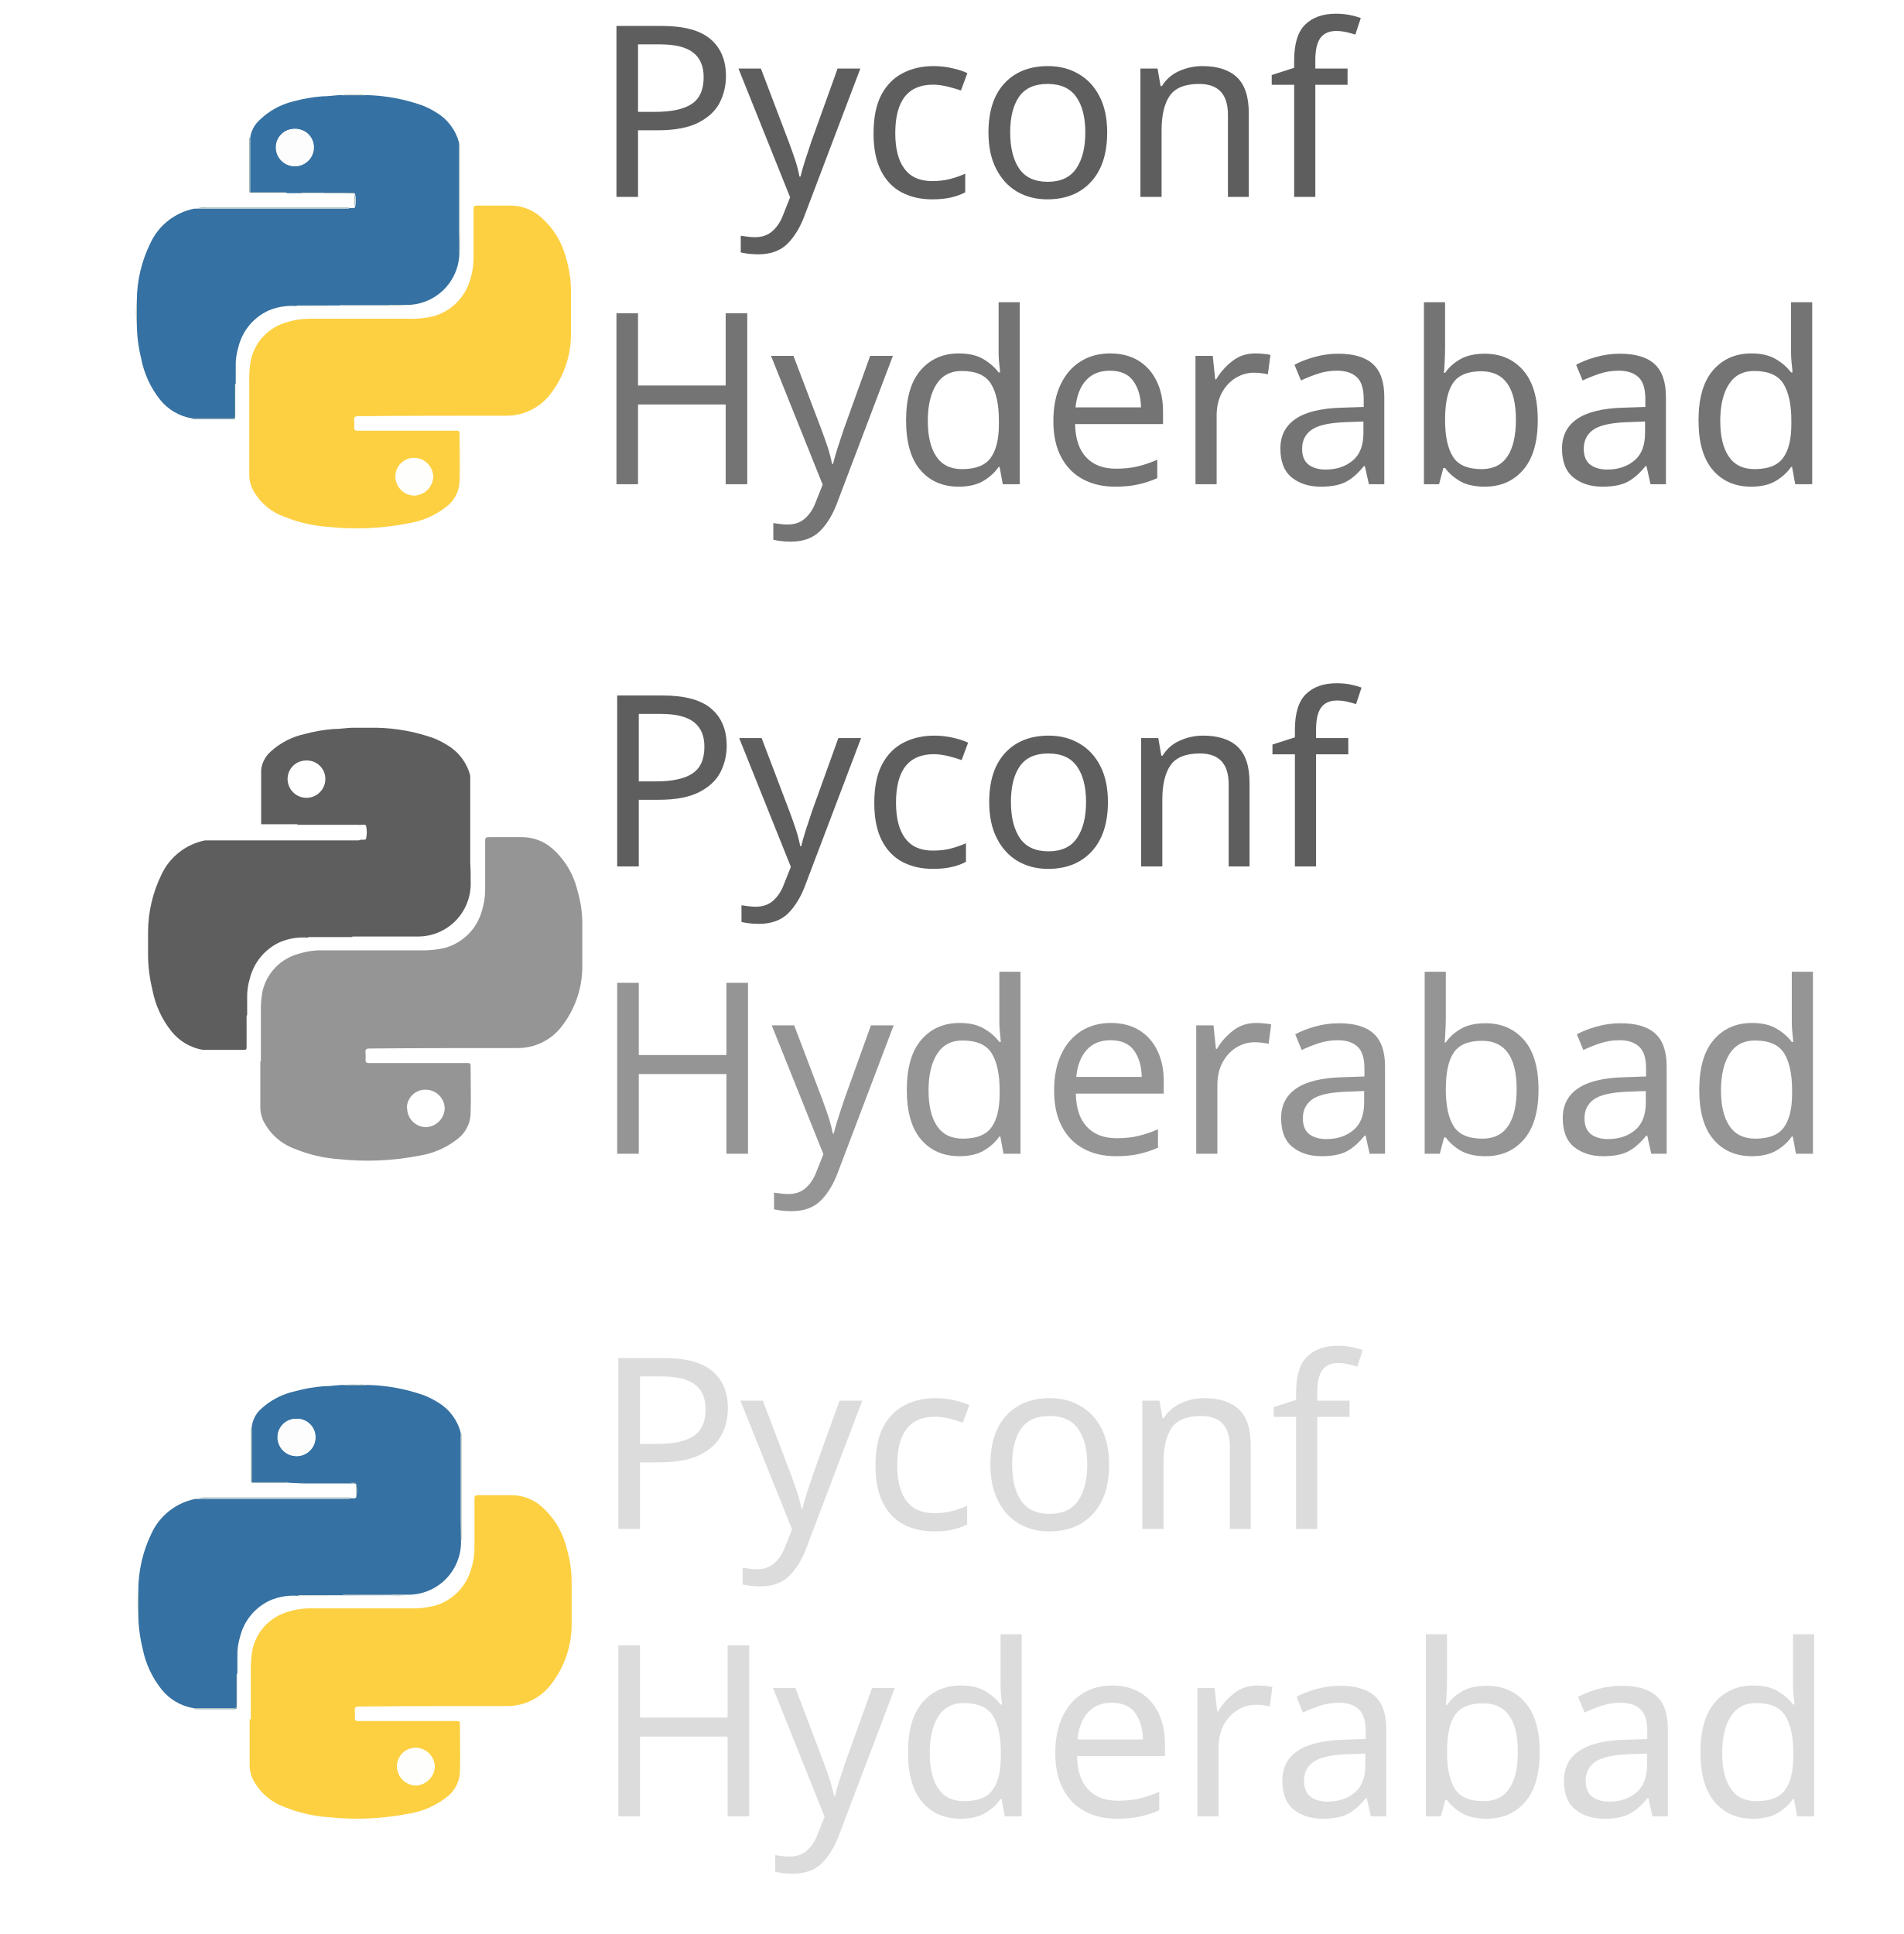
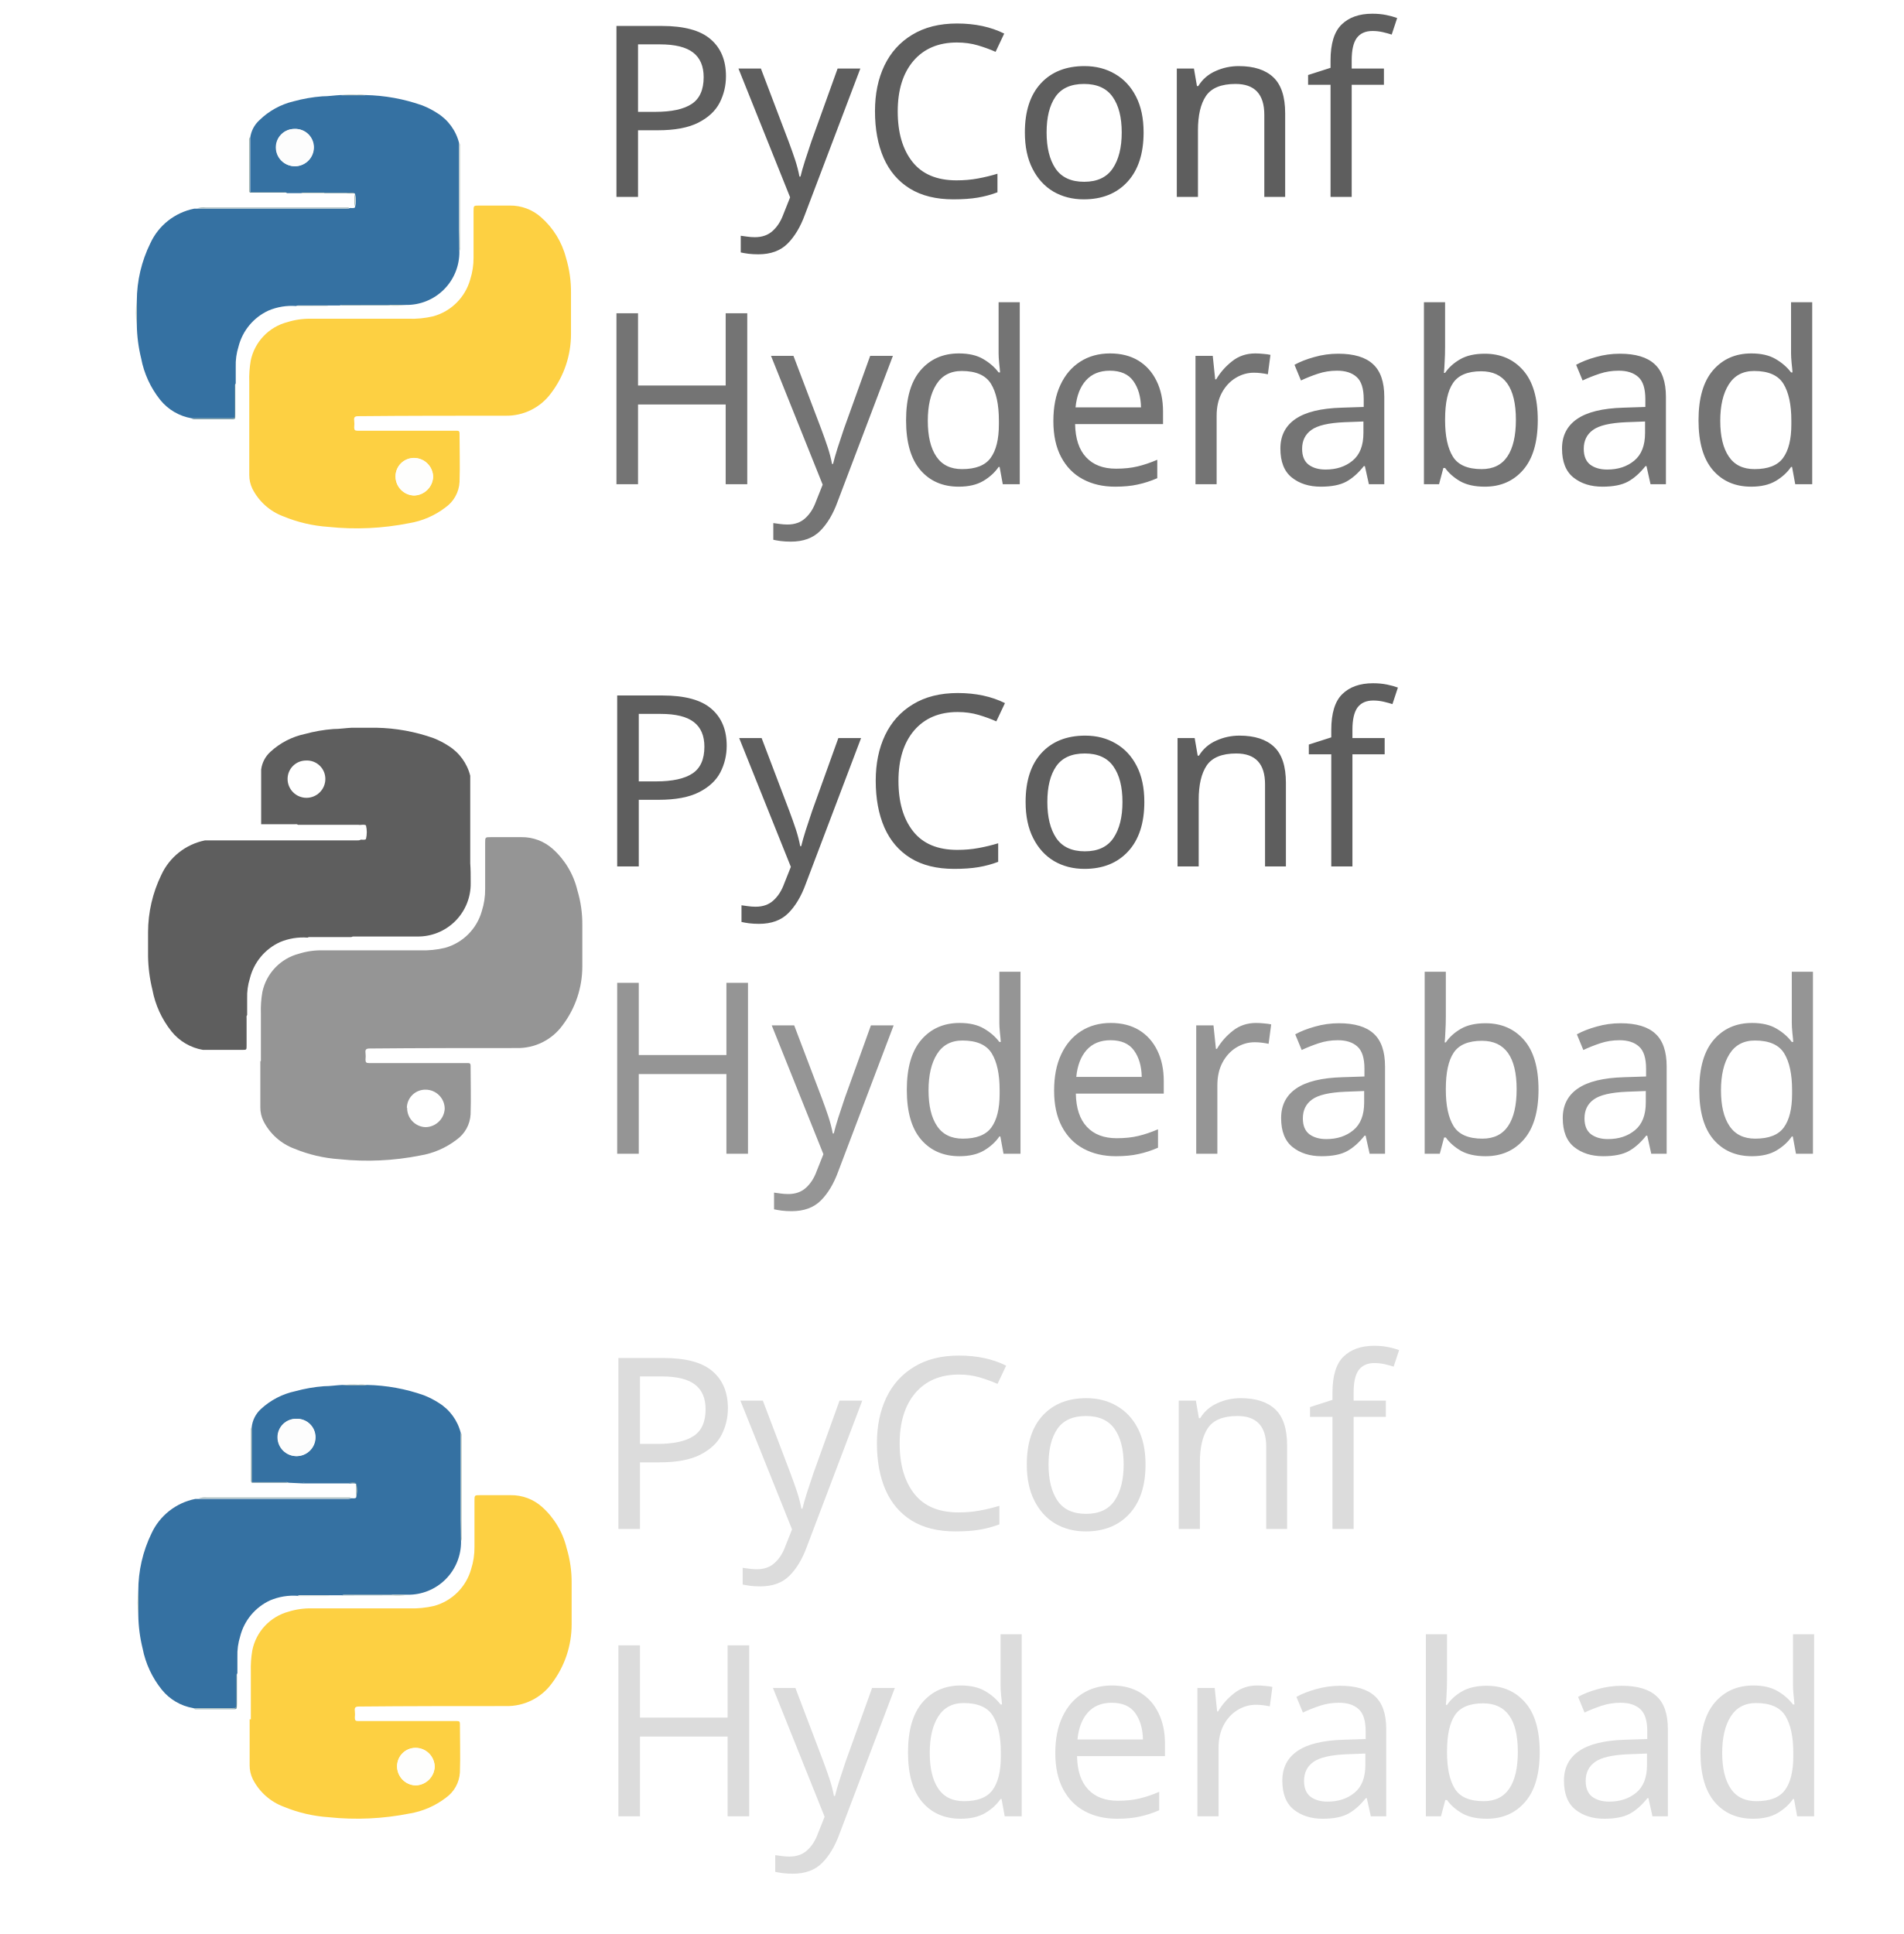
<svg xmlns="http://www.w3.org/2000/svg" id="Layer_1" data-name="Layer 1" x="0px" y="0px" width="185px" height="188px" viewBox="0 0 184 210">
  <defs>
    <style>.cls-1{fill:#fdd042;}.cls-2{fill:#3571a2;}.cls-3{fill:#769498;}.cls-4{fill:#bdc6b8;}.cls-5{fill:#8da49d;}.cls-6{fill:#6a8e98;}.cls-7{fill:#d3d8cc;}.cls-8{fill:#b4c0b2;}.cls-9{fill:#fefefd;}.cls-10{fill:#fdfdfd;}.cls-11,.cls-14{font-size:26px;font-family:PlantagenetCherokee, Plantagenet Cherokee;}.cls-11,.cls-15{fill:#5e5e5e;}.cls-12{fill:#747474;}.cls-13{fill:#959595;}.cls-14{fill:#dcdcdc;}</style>
  </defs>
  <path class="cls-1" d="M15.74,46.64c0-1.72,0-3.44,0-5.17a11.4,11.4,0,0,1,.16-2.33,5.47,5.47,0,0,1,4-4.17,8,8,0,0,1,2.52-.36q5.3,0,10.59,0a10.13,10.13,0,0,0,2.72-.27,5.76,5.76,0,0,0,4-4,7.61,7.61,0,0,0,.36-2.38c0-1.67,0-3.35,0-5,0-.64,0-.64.62-.64,1.1,0,2.21,0,3.31,0a5,5,0,0,1,3.4,1.27A8.75,8.75,0,0,1,50.13,28a12.74,12.74,0,0,1,.54,3.81c0,1.49,0,3,0,4.46a10.58,10.58,0,0,1-2.14,6.39,6,6,0,0,1-5,2.48c-5.31,0-10.63,0-15.94.05-.38,0-.51.1-.46.47a3.34,3.34,0,0,1,0,.74c0,.3.09.37.37.37H35l3.27,0c.22,0,.3.06.3.29,0,1.76.06,3.52,0,5.28a3.62,3.62,0,0,1-1.53,2.76,8.85,8.85,0,0,1-3.95,1.71,29.24,29.24,0,0,1-8.76.4,15.54,15.54,0,0,1-4.89-1.14,6.18,6.18,0,0,1-3.36-3,3.37,3.37,0,0,1-.34-1.5c0-1.67,0-3.34,0-5Zm15.88,5.08a2.07,2.07,0,0,0,2,2.09,2.12,2.12,0,0,0,2.08-2,2.08,2.08,0,0,0-2.08-2.07A2,2,0,0,0,31.62,51.72Z" />
  <path class="cls-2" d="M38.55,27.31a5.72,5.72,0,0,1-5.81,5.8h-7a.57.57,0,0,0-.17.06l-1,0H21a.53.53,0,0,0-.17.06,6.47,6.47,0,0,0-3,.49,5.9,5.9,0,0,0-3.26,3.92,6.64,6.64,0,0,0-.3,2.21c0,.59,0,1.19,0,1.78-.1.12-.06.26-.06.39,0,1,0,2,0,2.93,0,.47,0,.47-.49.47H9.48a5.59,5.59,0,0,1-3.41-2A10.3,10.3,0,0,1,4,38.91a16.23,16.23,0,0,1-.47-3.64v-2.6A14.27,14.27,0,0,1,5,26.41a6.67,6.67,0,0,1,4.75-3.75c.12,0,.24,0,.37,0h.11l16.07,0c.11,0,.22,0,.32-.06s.42.07.6-.08a3.14,3.14,0,0,0,0-1.49h0c-.26-.15-.55,0-.82-.06h-5l-1.56,0c-.12-.1-.26-.06-.39-.06l-3.61,0,0-5.94a3.13,3.13,0,0,1,1-1.92A7.94,7.94,0,0,1,20.56,11a16.56,16.56,0,0,1,3.1-.54c.67,0,1.35-.11,2-.14h2.67a19.67,19.67,0,0,1,6.21,1.13,9.12,9.12,0,0,1,1.61.83,5.36,5.36,0,0,1,2.37,3.25q0,4.74,0,9.49C38.54,25.8,38.55,26.55,38.55,27.31ZM20.66,14a2,2,0,0,0-2,2,2.05,2.05,0,1,0,4.1,0A2,2,0,0,0,20.66,14Z" />
  <path class="cls-3" d="M26.57,22.56c-.09.09-.21.06-.32.06l-16.07,0h-.11a2.89,2.89,0,0,1,.92-.07H26.57Z" />
  <path class="cls-4" d="M38.55,27.31c0-.75,0-1.51,0-2.26q0-4.74,0-9.49c.11.11.07.26.07.39q0,5.44,0,10.89A.78.78,0,0,1,38.55,27.31Z" />
  <path class="cls-3" d="M9.48,45.45h4.19c.49,0,.49,0,.49-.47,0-1,0-2,0-2.93,0-.13,0-.27.06-.39,0,1.21,0,2.42,0,3.63,0,.18-.07.24-.24.24l-4.26,0A1.09,1.09,0,0,1,9.48,45.45Z" />
  <path class="cls-5" d="M15.79,14.89q0,3,0,5.94a.37.37,0,0,0,0,.06c-.1-.05-.07-.15-.07-.23q0-2.71,0-5.41A.58.58,0,0,1,15.79,14.89Z" />
  <path class="cls-6" d="M25.61,33.17a.57.57,0,0,1,.17-.06H31l0,.05Z" />
  <path class="cls-6" d="M15.8,20.89a.37.37,0,0,1,0-.06l3.61,0c.13,0,.27,0,.39.06Z" />
  <path class="cls-7" d="M20.84,33.25a.53.53,0,0,1,.17-.06h3.34a.85.85,0,0,1-.21.05Z" />
  <path class="cls-4" d="M28.36,10.35H25.69a7.71,7.71,0,0,1,1.72-.06A2.32,2.32,0,0,1,28.36,10.35Z" />
  <path class="cls-8" d="M3.52,32.66v2.6A9.78,9.78,0,0,1,3.52,32.66Z" />
  <path class="cls-7" d="M21.37,20.92H23.9V21H21.58A.27.27,0,0,1,21.37,20.92Z" />
  <path class="cls-8" d="M23.9,21v-.05h2.45V21Z" />
  <path class="cls-8" d="M31,33.17l0-.05h1.7A7.53,7.53,0,0,1,31,33.17Z" />
  <path class="cls-5" d="M27.17,21a3.14,3.14,0,0,1,0,1.49Z" />
  <path class="cls-5" d="M26.36,21v-.05c.27,0,.56-.09.82.06Z" />
  <path class="cls-7" d="M24.49,33.19h.07S24.52,33.22,24.49,33.19Z" />
  <path class="cls-9" d="M31.62,51.72a2,2,0,0,1,2-2,2.08,2.08,0,0,1,2.08,2.07,2.12,2.12,0,0,1-2.08,2A2.07,2.07,0,0,1,31.62,51.72Z" />
  <path class="cls-10" d="M20.66,14a2,2,0,0,1,2.06,2,2.05,2.05,0,1,1-4.1,0A2,2,0,0,1,20.66,14Z" />
-   <text class="cls-11" transform="translate(53.09 21.38)">Pyconf<tspan class="cls-12">
+   <text class="cls-11" transform="translate(53.09 21.38)">PyConf<tspan class="cls-12">
      <tspan x="0" y="31.2">Hyderabad</tspan>
    </tspan>
  </text>
-   <text class="cls-11" transform="translate(53.17 94.08)">Pyconf<tspan class="cls-13">
+   <text class="cls-11" transform="translate(53.17 94.08)">PyConf<tspan class="cls-13">
      <tspan x="0" y="31.2">Hyderabad</tspan>
    </tspan>
  </text>
  <path class="cls-1" d="M15.91,186.7c0-1.72,0-3.44,0-5.17a11.4,11.4,0,0,1,.16-2.33A5.47,5.47,0,0,1,20,175a8,8,0,0,1,2.52-.36q5.3,0,10.59,0a10.13,10.13,0,0,0,2.72-.27,5.76,5.76,0,0,0,4-4,7.61,7.61,0,0,0,.36-2.38c0-1.67,0-3.35,0-5,0-.64,0-.64.62-.64,1.1,0,2.21,0,3.31,0a5,5,0,0,1,3.4,1.27,8.75,8.75,0,0,1,2.68,4.49,12.74,12.74,0,0,1,.54,3.81c0,1.49,0,3,0,4.46a10.58,10.58,0,0,1-2.14,6.39,6,6,0,0,1-5,2.48c-5.31,0-10.63,0-15.94.05-.38,0-.51.1-.46.47a3.34,3.34,0,0,1,0,.74c0,.3.09.37.37.37h7.47l3.27,0c.22,0,.3.06.3.29,0,1.76.06,3.52,0,5.28a3.62,3.62,0,0,1-1.53,2.76,8.85,8.85,0,0,1-3.95,1.71,29.24,29.24,0,0,1-8.76.4,15.54,15.54,0,0,1-4.89-1.14,6.18,6.18,0,0,1-3.36-3,3.37,3.37,0,0,1-.34-1.5c0-1.67,0-3.34,0-5Zm15.88,5.08a2.07,2.07,0,0,0,2,2.09,2.12,2.12,0,0,0,2.08-2,2.08,2.08,0,0,0-2.08-2.07A2,2,0,0,0,31.79,191.78Z" />
  <path class="cls-2" d="M38.73,167.36a5.72,5.72,0,0,1-5.81,5.8H26a.57.57,0,0,0-.17.06l-1,0H21.18a.53.53,0,0,0-.17.06,6.47,6.47,0,0,0-3,.49,5.9,5.9,0,0,0-3.26,3.92,6.64,6.64,0,0,0-.3,2.21c0,.59,0,1.19,0,1.78-.1.12-.06.26-.06.39,0,1,0,2,0,2.93,0,.47,0,.47-.49.47H9.65a5.59,5.59,0,0,1-3.41-2A10.3,10.3,0,0,1,4.16,179a16.23,16.23,0,0,1-.47-3.64v-2.6a14.27,14.27,0,0,1,1.43-6.25,6.67,6.67,0,0,1,4.75-3.75c.12,0,.24,0,.37,0h.11l16.07,0c.11,0,.22,0,.32-.06s.42.07.6-.08a3.14,3.14,0,0,0,0-1.49h0c-.26-.15-.55,0-.82-.06h-5L20,161c-.12-.1-.26-.06-.39-.06l-3.61,0,0-5.94A3.13,3.13,0,0,1,17,153a7.94,7.94,0,0,1,3.74-1.94,16.56,16.56,0,0,1,3.1-.54c.67,0,1.35-.11,2-.14h2.67a19.67,19.67,0,0,1,6.21,1.13,9.12,9.12,0,0,1,1.61.83,5.36,5.36,0,0,1,2.37,3.25q0,4.74,0,9.49C38.72,165.86,38.72,166.61,38.73,167.36ZM20.84,154.06a2,2,0,0,0-2,2,2.05,2.05,0,1,0,4.1,0A2,2,0,0,0,20.84,154.06Z" />
  <path class="cls-3" d="M26.75,162.62c-.09.09-.21.06-.32.06l-16.07,0h-.11a2.89,2.89,0,0,1,.92-.07H26.75Z" />
  <path class="cls-4" d="M38.73,167.36c0-.75,0-1.51,0-2.26q0-4.74,0-9.49c.11.11.07.26.07.39q0,5.44,0,10.89A.78.78,0,0,1,38.73,167.36Z" />
  <path class="cls-3" d="M9.65,185.51h4.19c.49,0,.49,0,.49-.47,0-1,0-2,0-2.93,0-.13,0-.27.06-.39,0,1.21,0,2.42,0,3.63,0,.18-.07.24-.24.24l-4.26,0A1.09,1.09,0,0,1,9.65,185.51Z" />
  <path class="cls-5" d="M16,154.95q0,3,0,5.94a.37.37,0,0,0,0,.06c-.1-.05-.07-.15-.07-.23q0-2.71,0-5.41A.58.58,0,0,1,16,154.95Z" />
  <path class="cls-6" d="M25.79,173.23a.57.57,0,0,1,.17-.06h5.27l0,.05Z" />
  <path class="cls-6" d="M16,161a.37.37,0,0,1,0-.06l3.61,0c.13,0,.27,0,.39.06Z" />
  <path class="cls-7" d="M21,173.31a.53.53,0,0,1,.17-.06h3.34a.85.85,0,0,1-.21.05Z" />
  <path class="cls-4" d="M28.53,150.41H25.86a7.71,7.71,0,0,1,1.72-.06A2.32,2.32,0,0,1,28.53,150.41Z" />
  <path class="cls-8" d="M3.7,172.72v2.6A9.78,9.78,0,0,1,3.7,172.72Z" />
  <path class="cls-7" d="M21.55,161h2.52V161H21.75A.27.27,0,0,1,21.55,161Z" />
  <path class="cls-8" d="M24.08,161V161h2.45V161Z" />
  <path class="cls-8" d="M31.2,173.23l0-.05h1.7A7.53,7.53,0,0,1,31.2,173.23Z" />
  <path class="cls-5" d="M27.35,161a3.14,3.14,0,0,1,0,1.49Z" />
  <path class="cls-5" d="M26.53,161V161c.27,0,.56-.09.82.06Z" />
  <path class="cls-7" d="M24.67,173.25h.07S24.69,173.28,24.67,173.25Z" />
  <path class="cls-9" d="M31.79,191.78a2,2,0,0,1,2-2,2.08,2.08,0,0,1,2.08,2.07,2.12,2.12,0,0,1-2.08,2A2.07,2.07,0,0,1,31.79,191.78Z" />
  <path class="cls-10" d="M20.84,154.06a2,2,0,0,1,2.06,2,2.05,2.05,0,1,1-4.1,0A2,2,0,0,1,20.84,154.06Z" />
-   <text class="cls-14" transform="translate(53.3 166.02)">Pyconf<tspan x="0" y="31.2">Hyderabad</tspan>
+   <text class="cls-14" transform="translate(53.3 166.02)">PyConf<tspan x="0" y="31.2">Hyderabad</tspan>
  </text>
  <path class="cls-13" d="M17,115.22c0-1.72,0-3.44,0-5.17a11.4,11.4,0,0,1,.16-2.33,5.47,5.47,0,0,1,4-4.17,8,8,0,0,1,2.52-.36q5.3,0,10.59,0a10.13,10.13,0,0,0,2.72-.27,5.76,5.76,0,0,0,4-4,7.61,7.61,0,0,0,.36-2.38c0-1.67,0-3.35,0-5,0-.64,0-.64.62-.64,1.1,0,2.21,0,3.31,0a5,5,0,0,1,3.4,1.27,8.75,8.75,0,0,1,2.68,4.49,12.74,12.74,0,0,1,.54,3.81c0,1.49,0,3,0,4.46a10.58,10.58,0,0,1-2.14,6.39,6,6,0,0,1-5,2.48c-5.31,0-10.63,0-15.94.05-.38,0-.51.1-.46.47a3.34,3.34,0,0,1,0,.74c0,.3.09.37.37.37h7.47l3.27,0c.22,0,.3.06.3.29,0,1.76.06,3.52,0,5.28a3.62,3.62,0,0,1-1.53,2.76,8.85,8.85,0,0,1-3.95,1.71,29.24,29.24,0,0,1-8.76.4,15.54,15.54,0,0,1-4.89-1.14,6.18,6.18,0,0,1-3.36-3,3.37,3.37,0,0,1-.34-1.5c0-1.67,0-3.34,0-5Zm15.88,5.08a2.07,2.07,0,0,0,2,2.09,2.12,2.12,0,0,0,2.08-2,2.08,2.08,0,0,0-2.08-2.07A2,2,0,0,0,32.85,120.3Z" />
  <path class="cls-15" d="M39.78,95.89a5.72,5.72,0,0,1-5.81,5.8H27a.57.57,0,0,0-.17.06l-1,0H22.24a.53.53,0,0,0-.17.06,6.47,6.47,0,0,0-3,.49,5.9,5.9,0,0,0-3.26,3.92,6.64,6.64,0,0,0-.3,2.21c0,.59,0,1.19,0,1.78-.1.12-.06.26-.06.39,0,1,0,2,0,2.93,0,.47,0,.47-.49.47H10.71a5.59,5.59,0,0,1-3.41-2,10.3,10.3,0,0,1-2.08-4.54,16.23,16.23,0,0,1-.47-3.64v-2.6A14.27,14.27,0,0,1,6.19,95a6.67,6.67,0,0,1,4.75-3.75c.12,0,.24,0,.37,0h.11l16.07,0c.11,0,.22,0,.32-.06s.42.07.6-.08a3.14,3.14,0,0,0,0-1.49h0c-.26-.15-.55,0-.82-.06h-5l-1.56,0c-.12-.1-.26-.06-.39-.06l-3.61,0,0-5.94a3.13,3.13,0,0,1,1-1.92,7.94,7.94,0,0,1,3.74-1.94,16.56,16.56,0,0,1,3.1-.54c.67,0,1.35-.11,2-.14h2.67a19.67,19.67,0,0,1,6.21,1.13,9.12,9.12,0,0,1,1.61.83,5.36,5.36,0,0,1,2.37,3.25q0,4.74,0,9.49C39.78,94.38,39.78,95.13,39.78,95.89ZM21.9,82.58a2,2,0,0,0-2,2,2.05,2.05,0,1,0,4.1,0A2,2,0,0,0,21.9,82.58Z" />
</svg>
